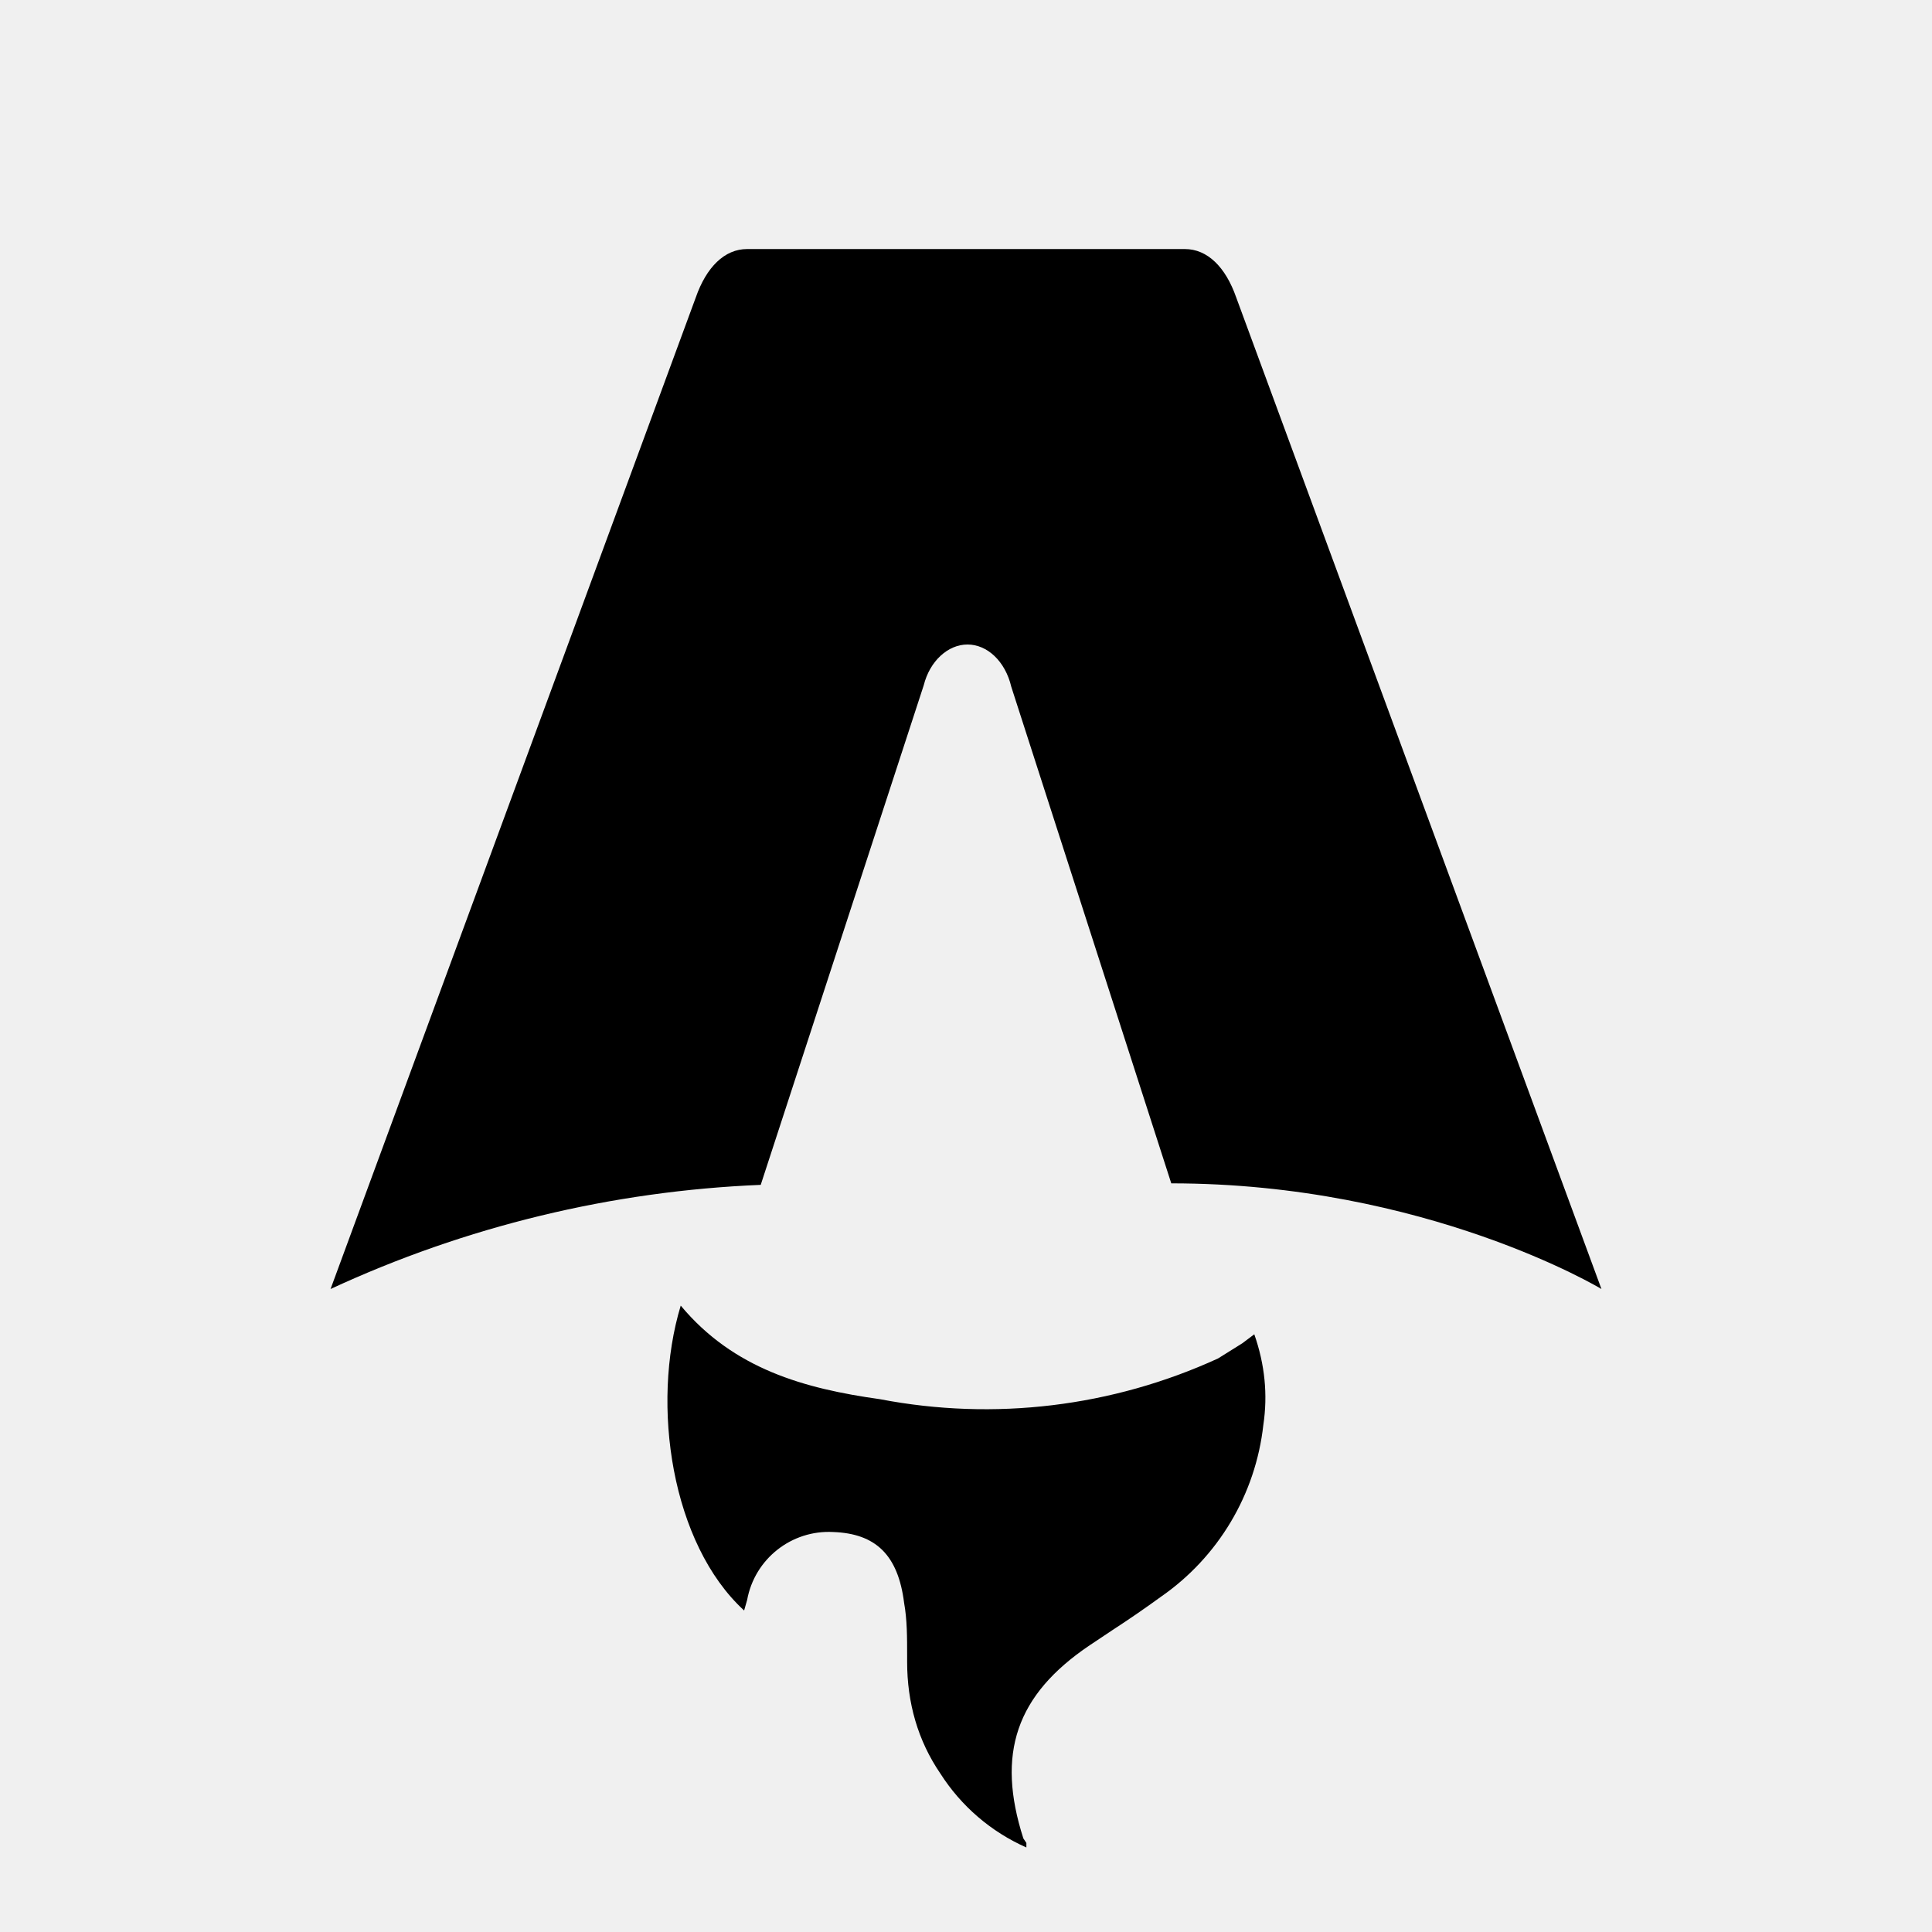
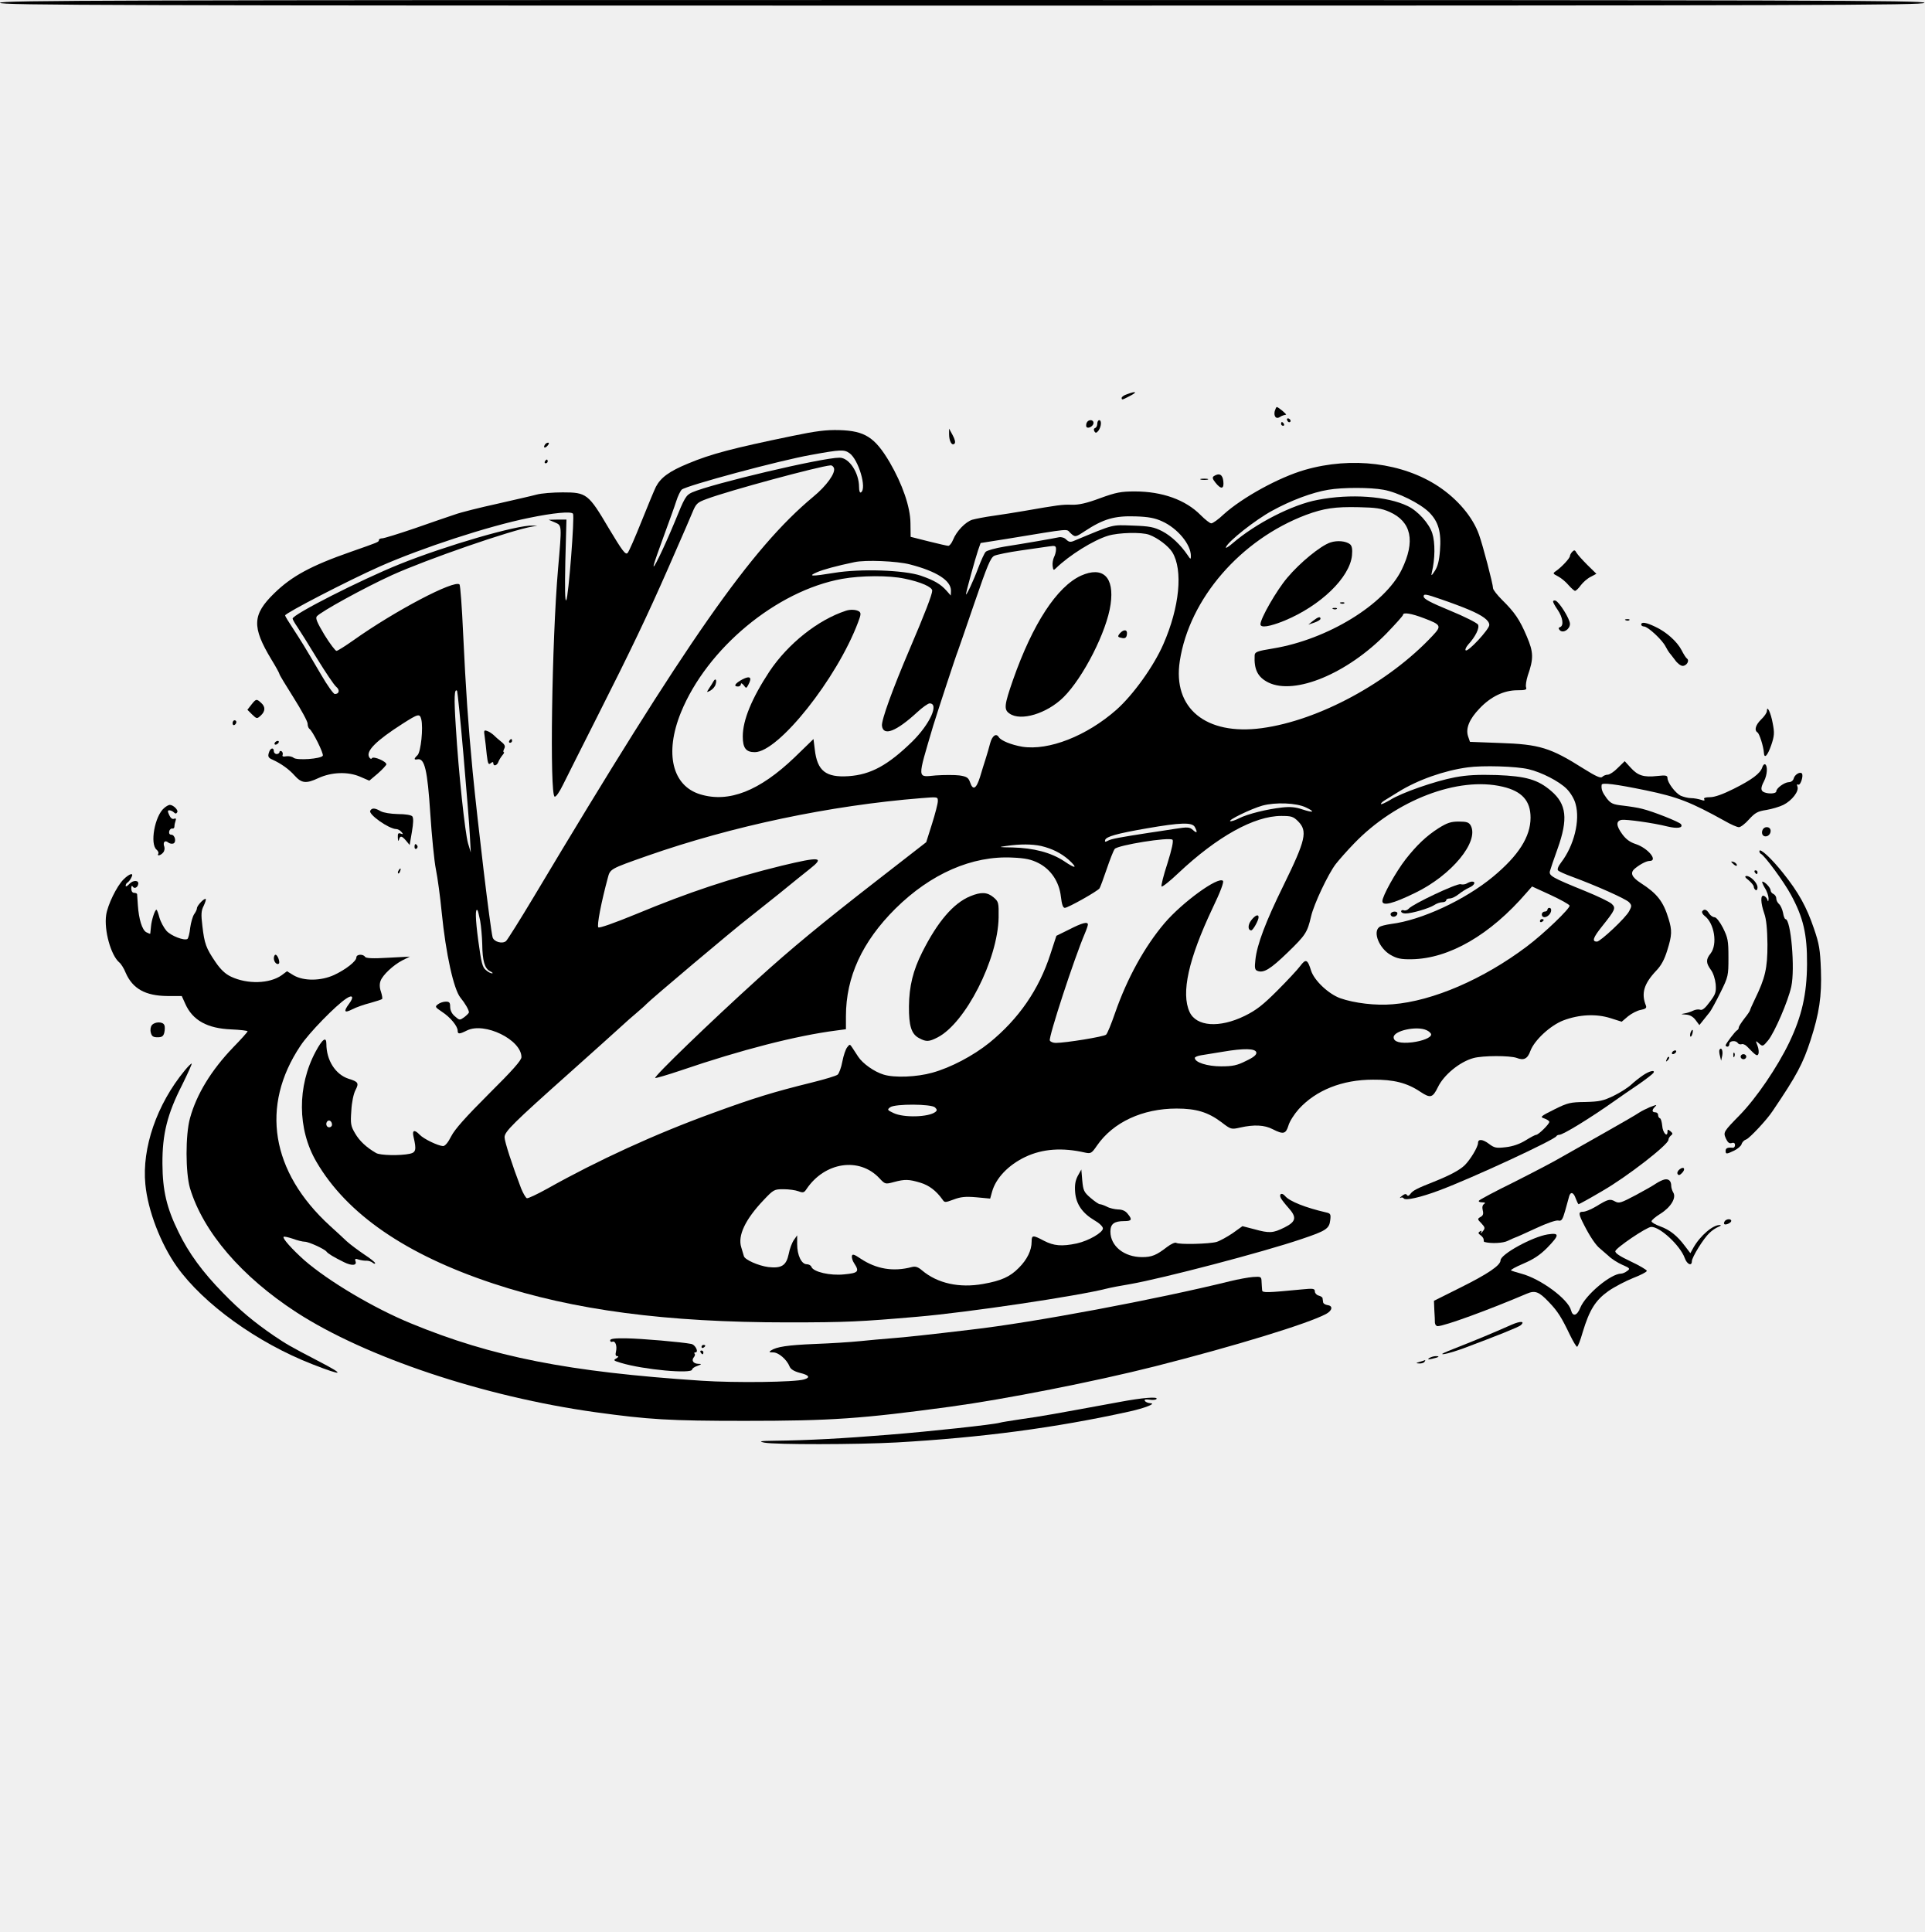
- <svg xmlns="http://www.w3.org/2000/svg" fill="none" viewBox="0 0 128 128">
-   <path d="M50.4 78.5a75.1 75.1 0 0 0-28.5 6.9l24.2-65.7c.7-2 1.9-3.2 3.4-3.2h29c1.5 0 2.7 1.2 3.4 3.2l24.2 65.7s-11.6-7-28.5-7L67 45.5c-.4-1.7-1.6-2.8-2.9-2.8-1.3 0-2.5 1.1-2.9 2.7L50.4 78.5Zm-1.1 28.2Zm-4.2-20.2c-2 6.6-.6 15.8 4.2 20.2a17.5 17.5 0 0 1 .2-.7 5.5 5.5 0 0 1 5.7-4.5c2.8.1 4.3 1.5 4.7 4.7.2 1.1.2 2.3.2 3.5v.4c0 2.7.7 5.2 2.2 7.4a13 13 0 0 0 5.7 4.9v-.3l-.2-.3c-1.8-5.6-.5-9.5 4.4-12.8l1.5-1a73 73 0 0 0 3.2-2.2 16 16 0 0 0 6.8-11.4c.3-2 .1-4-.6-6l-.8.6-1.6 1a37 37 0 0 1-22.4 2.7c-5-.7-9.7-2-13.2-6.2Z" />
-   <style>
-         path { fill: #000; }
-         @media (prefers-color-scheme: dark) {
-             path { fill: #FFF; }
-         }
-     </style>
+ <svg xmlns="http://www.w3.org/2000/svg" version="1.0" width="1026pt" height="1030pt" viewBox="0 0 1026 1030" preserveAspectRatio="xMidYMid meet">
+   <g transform="translate(0,1030) scale(0.1,-0.1)" fill="#000000" stroke="none">
+     <path d="M0 10285 c0 -13 577 -15 5130 -15 4553 0 5130 2 5130 15 0 13 -577 15 -5130 15 -4553 0 -5130 -2 -5130 -15z" />
+     <path d="M6008 8198 c-16 -5 -28 -14 -28 -19 0 -12 2 -12 38 7 49 24 42 32 -10 12z" />
+     <path d="M6796 8108 c-6 -27 7 -44 26 -32 7 5 16 9 21 10 4 1 10 2 13 3 7 1 -41 41 -49 41 -3 0 -7 -10 -11 -22z" />
+     <path d="M6862 8061 c2 -7 7 -12 11 -12 12 1 9 15 -3 20 -7 2 -11 -2 -8 -8z" />
+     <path d="M5793 8045 c-3 -9 -3 -18 0 -22 10 -10 37 6 37 22 0 20 -29 20 -37 0z" />
+     <path d="M5850 8041 c0 -11 -5 -21 -12 -23 -7 -3 -8 -9 -3 -18 6 -10 11 -9 22 5 15 22 17 55 3 55 -5 0 -10 -9 -10 -19z" />
+     <path d="M6830 8040 c0 -5 5 -10 11 -10 5 0 7 5 4 10 -3 6 -8 10 -11 10 -2 0 -4 -4 -4 -10z" />
+     <path d="M4225 7976 c-320 -66 -434 -96 -556 -147 -102 -42 -146 -75 -172 -124 -8 -16 -43 -100 -77 -185 -34 -85 -67 -161 -74 -168 -11 -12 -28 11 -100 131 -109 185 -119 192 -246 192 -52 0 -115 -5 -140 -12 -25 -7 -119 -28 -210 -49 -91 -20 -192 -45 -225 -57 -33 -11 -130 -44 -215 -74 -85 -29 -163 -53 -172 -53 -10 0 -18 -4 -18 -9 0 -11 -2 -11 -150 -63 -212 -74 -315 -130 -408 -221 -117 -114 -120 -179 -15 -353 24 -39 43 -74 43 -78 0 -4 34 -60 75 -125 41 -65 75 -127 75 -139 0 -11 4 -23 9 -27 17 -10 78 -133 72 -144 -11 -17 -138 -26 -156 -11 -8 7 -26 10 -39 8 -16 -3 -23 -1 -19 8 2 6 0 15 -6 19 -6 3 -11 1 -11 -4 0 -6 -7 -11 -15 -11 -8 0 -15 7 -15 15 0 20 -16 19 -24 -1 -10 -26 -7 -34 17 -44 46 -21 88 -51 118 -85 37 -41 61 -44 127 -13 70 32 156 35 220 8 l51 -22 45 38 c25 22 45 44 46 49 0 16 -69 45 -77 33 -3 -6 -10 -4 -15 6 -18 32 38 88 179 178 83 53 91 55 99 23 11 -45 -2 -173 -20 -191 -21 -20 -20 -26 1 -22 37 6 52 -58 67 -289 8 -120 21 -254 30 -298 9 -44 23 -147 31 -230 22 -221 64 -410 100 -454 24 -29 45 -65 45 -78 0 -4 -12 -16 -25 -26 -24 -17 -25 -17 -50 5 -16 13 -25 32 -25 50 0 23 -4 28 -23 28 -13 0 -32 -6 -42 -14 -17 -13 -16 -15 21 -40 45 -29 84 -77 84 -101 0 -19 9 -19 49 1 94 47 291 -49 291 -142 0 -17 -49 -72 -174 -196 -123 -123 -181 -188 -200 -225 -17 -34 -33 -53 -44 -53 -26 1 -104 38 -125 61 -28 29 -41 24 -32 -13 16 -68 12 -82 -20 -89 -51 -11 -159 -9 -180 4 -52 30 -89 65 -112 105 -23 39 -25 51 -20 120 2 44 12 91 22 110 20 38 15 45 -37 61 -70 23 -118 99 -118 186 0 41 -21 26 -57 -41 -99 -184 -98 -414 4 -588 162 -278 477 -495 943 -649 428 -142 923 -207 1568 -207 319 0 390 4 692 30 270 23 858 111 1010 150 19 5 76 16 125 24 172 30 711 171 913 240 131 44 149 55 154 101 4 32 1 36 -21 41 -109 25 -196 59 -220 88 -17 20 -34 11 -22 -12 5 -9 23 -32 40 -51 46 -51 41 -74 -21 -105 -61 -30 -79 -32 -162 -9 l-62 16 -53 -38 c-30 -20 -68 -41 -85 -46 -38 -11 -199 -15 -215 -5 -6 4 -28 -6 -49 -22 -57 -44 -81 -54 -133 -54 -96 0 -169 59 -169 136 0 41 20 56 74 56 40 0 44 8 18 39 -11 15 -29 23 -51 23 -19 1 -46 7 -60 15 -14 7 -31 13 -37 13 -6 0 -28 15 -50 34 -35 30 -39 39 -44 92 l-5 59 -19 -34 c-13 -25 -17 -48 -14 -87 5 -64 39 -112 103 -150 25 -14 45 -33 45 -43 0 -22 -76 -66 -139 -80 -80 -17 -123 -13 -175 14 -60 32 -66 31 -66 -5 0 -46 -24 -95 -68 -139 -47 -48 -94 -69 -190 -86 -128 -23 -244 3 -326 72 -22 19 -36 23 -55 18 -98 -26 -189 -11 -273 45 -34 23 -44 26 -46 14 -2 -8 3 -26 12 -39 29 -44 22 -52 -53 -59 -75 -8 -165 13 -175 40 -3 8 -14 14 -25 14 -28 0 -51 48 -51 107 l0 47 -17 -24 c-10 -14 -23 -47 -28 -75 -13 -62 -38 -78 -109 -70 -53 7 -125 39 -130 58 -2 7 -8 28 -14 47 -20 62 21 149 120 253 52 55 56 57 105 57 29 0 64 -5 80 -11 24 -9 30 -8 43 12 97 144 281 172 388 58 31 -33 32 -33 77 -21 59 16 81 15 141 -3 47 -14 85 -43 118 -89 12 -18 14 -18 60 -1 37 14 62 17 121 12 l74 -7 10 36 c20 73 87 143 177 186 93 44 198 51 320 23 29 -6 34 -4 62 37 86 125 243 198 425 198 104 0 167 -19 238 -72 52 -40 53 -40 102 -29 72 16 128 14 172 -9 57 -29 70 -26 84 19 6 22 31 61 55 88 92 101 232 157 396 157 110 1 182 -17 253 -65 53 -35 65 -32 93 25 31 65 116 135 189 155 50 14 195 14 231 1 38 -15 58 -5 73 37 21 57 106 136 176 163 85 32 175 36 251 12 l60 -19 34 29 c19 15 49 31 68 34 25 5 32 10 27 23 -26 65 -11 116 55 186 27 28 44 60 59 109 25 80 26 105 7 167 -28 93 -61 135 -148 191 -51 33 -59 56 -30 79 27 22 60 39 76 39 48 0 -7 68 -73 90 -31 10 -53 26 -73 54 -32 44 -33 69 -3 75 24 4 169 -16 244 -35 54 -13 86 -8 73 12 -8 12 -149 68 -207 82 -22 6 -68 13 -102 17 -54 6 -65 11 -87 39 -23 31 -30 48 -27 72 1 13 73 4 238 -30 168 -35 237 -62 419 -163 31 -18 65 -33 75 -33 9 0 34 19 54 42 32 35 46 43 93 50 29 5 70 17 90 27 46 23 84 73 75 97 -4 11 -3 15 4 11 12 -7 30 50 19 60 -10 10 -38 -7 -43 -27 -3 -12 -14 -20 -27 -20 -23 -1 -66 -32 -66 -49 0 -12 -39 -15 -64 -5 -20 8 -20 24 -1 60 17 33 20 80 6 89 -5 3 -13 -5 -16 -17 -11 -32 -55 -65 -153 -114 -56 -28 -100 -44 -125 -44 -25 0 -36 -4 -31 -11 4 -8 -1 -9 -17 -3 -13 4 -37 9 -54 9 -16 0 -41 7 -55 13 -29 15 -70 70 -70 94 0 14 -9 16 -54 11 -73 -8 -104 2 -142 44 l-32 35 -37 -36 c-19 -20 -44 -36 -53 -36 -10 0 -23 -5 -30 -12 -8 -8 -32 2 -99 44 -177 112 -235 130 -447 137 l-159 6 -10 29 c-14 42 6 92 62 150 59 62 129 96 200 96 45 0 52 3 47 16 -3 9 1 36 9 62 32 91 31 125 -5 209 -38 90 -65 129 -132 195 -26 26 -48 54 -48 62 0 21 -54 228 -75 286 -33 93 -113 188 -215 256 -191 127 -463 161 -713 89 -139 -40 -333 -147 -433 -237 -28 -27 -58 -48 -66 -48 -8 0 -33 20 -57 44 -80 81 -204 126 -351 126 -73 0 -100 -5 -185 -36 -72 -27 -114 -36 -151 -35 -50 2 -76 -2 -254 -33 -47 -8 -121 -20 -165 -26 -44 -6 -94 -16 -112 -21 -36 -12 -83 -60 -102 -107 -7 -18 -19 -32 -25 -32 -6 0 -54 11 -106 24 l-95 24 -1 74 c-1 86 -43 207 -111 324 -79 133 -132 167 -268 171 -70 2 -125 -5 -250 -31z m304 -92 c48 -34 94 -189 61 -209 -6 -4 -10 8 -10 28 0 77 -53 157 -104 157 -94 0 -681 -139 -786 -185 -33 -15 -40 -27 -93 -158 -59 -142 -123 -274 -111 -227 3 14 28 84 54 155 26 72 56 153 65 182 9 29 23 57 30 63 27 22 524 156 690 185 159 29 175 29 204 9z m-83 -79 c10 -26 -39 -95 -111 -154 -330 -275 -670 -761 -1486 -2127 -76 -127 -144 -235 -151 -241 -20 -17 -66 -4 -72 21 -13 54 -78 596 -106 881 -25 266 -36 427 -51 740 -6 138 -15 254 -19 259 -26 27 -344 -140 -565 -297 -44 -31 -85 -57 -91 -57 -6 0 -35 38 -64 85 -40 67 -49 89 -41 99 21 25 256 154 401 220 183 83 638 241 750 259 l25 4 -25 1 c-82 4 -464 -107 -710 -206 -208 -84 -570 -268 -570 -290 0 -4 11 -24 25 -44 14 -21 62 -97 106 -170 45 -73 90 -140 101 -149 21 -17 17 -39 -7 -39 -7 0 -40 46 -73 103 -95 162 -105 177 -149 245 -24 36 -43 67 -43 71 0 12 336 186 505 261 224 99 578 215 795 259 131 27 226 36 235 22 9 -16 -24 -442 -36 -461 -7 -10 -8 61 -5 208 l6 222 -48 0 -47 -1 33 -14 c38 -17 38 -9 17 -250 -33 -382 -45 -1203 -18 -1212 7 -3 26 25 45 64 19 37 99 199 180 358 185 366 267 538 380 795 108 247 102 233 129 297 20 48 25 54 77 73 117 44 598 174 660 179 7 1 15 -6 18 -14z m2930 -116 c77 -14 194 -72 243 -120 50 -50 66 -106 58 -205 -4 -53 -12 -84 -27 -107 -19 -29 -21 -29 -16 -7 17 69 18 158 2 207 -17 53 -78 120 -131 145 -109 53 -306 67 -480 33 -135 -25 -331 -126 -453 -231 -23 -20 -40 -30 -36 -21 12 31 156 145 246 194 100 55 214 98 300 112 76 13 224 13 294 0z m32 -118 c117 -52 139 -156 65 -308 -91 -186 -395 -372 -685 -420 -87 -14 -98 -19 -99 -37 -4 -76 17 -117 74 -145 141 -68 420 48 629 262 48 50 88 94 88 99 0 15 44 8 112 -18 92 -35 95 -41 45 -94 -233 -249 -606 -451 -910 -492 -298 -40 -476 106 -437 358 51 332 324 647 673 779 95 35 154 44 282 41 90 -2 120 -6 163 -25z m-1213 -50 c83 -37 155 -124 154 -186 0 -18 -2 -18 -17 5 -38 56 -88 103 -136 128 -43 22 -67 27 -157 30 -115 4 -96 9 -310 -80 -22 -10 -30 -8 -44 5 -9 10 -26 15 -38 13 -32 -7 -188 -34 -291 -50 -49 -8 -95 -21 -101 -28 -7 -7 -24 -45 -39 -84 -25 -68 -66 -155 -66 -142 0 11 50 192 64 233 l14 40 139 22 c353 58 316 54 339 32 26 -24 27 -24 77 9 99 65 158 83 272 79 67 -2 103 -9 140 -26z m-68 -72 c46 -17 102 -60 123 -93 58 -95 39 -293 -48 -491 -51 -117 -161 -270 -250 -349 -159 -140 -361 -219 -502 -197 -58 10 -113 32 -125 51 -14 23 -35 8 -46 -32 -6 -24 -17 -61 -24 -83 -7 -22 -21 -66 -30 -97 -20 -64 -38 -74 -53 -29 -9 25 -17 31 -57 37 -25 3 -82 3 -126 0 -101 -9 -100 -28 -14 264 17 56 123 380 132 400 3 8 43 123 88 255 69 201 86 242 106 252 13 6 76 19 139 28 63 9 132 19 153 22 33 5 37 3 37 -16 0 -12 -5 -31 -11 -42 -5 -11 -9 -32 -7 -46 3 -24 5 -25 18 -12 71 69 199 149 278 173 56 17 179 20 219 5z m-1276 -158 c143 -37 219 -86 219 -140 l-1 -26 -22 25 c-32 36 -66 56 -138 81 -89 30 -322 38 -461 15 -122 -20 -144 -19 -93 3 34 15 105 34 200 54 59 13 227 6 296 -12z m-28 -76 c88 -18 147 -45 147 -64 0 -20 -40 -124 -120 -311 -93 -218 -151 -379 -148 -409 7 -58 76 -31 188 72 28 26 58 47 66 47 52 0 2 -110 -92 -203 -130 -127 -222 -177 -340 -185 -121 -8 -167 28 -180 142 l-7 56 -101 -98 c-187 -179 -350 -243 -502 -197 -150 45 -192 219 -104 436 139 342 510 650 860 713 101 18 250 19 333 1z m3007 -165 c76 -32 110 -58 110 -82 0 -23 -115 -147 -126 -135 -4 4 2 17 13 30 39 42 62 89 53 107 -5 9 -72 43 -150 75 -104 43 -140 62 -140 75 0 15 10 14 93 -15 50 -17 117 -42 147 -55z m-5359 -776 c16 -187 32 -379 34 -429 l5 -90 -15 50 c-16 58 -50 372 -65 622 -10 153 -8 205 7 190 2 -3 18 -157 34 -343z m5679 -75 c68 -16 162 -64 202 -104 21 -21 41 -54 48 -81 25 -88 -8 -222 -77 -312 -16 -21 -22 -37 -16 -43 5 -5 38 -20 74 -33 130 -48 287 -118 304 -136 15 -16 15 -21 1 -47 -17 -35 -154 -163 -172 -163 -28 0 -21 21 27 81 71 89 75 98 52 120 -10 10 -74 41 -143 69 -175 71 -192 81 -187 105 3 11 21 65 41 120 57 159 48 238 -34 308 -71 61 -134 79 -290 85 -101 3 -158 0 -223 -12 -106 -20 -287 -83 -346 -121 -24 -14 -45 -24 -48 -22 -3 3 6 12 19 20 12 7 46 28 73 45 103 64 244 114 370 131 80 11 259 6 325 -10z m-139 -93 c103 -24 149 -75 149 -165 0 -102 -64 -202 -200 -315 -150 -124 -382 -232 -544 -252 -28 -4 -57 -11 -63 -17 -35 -27 1 -114 61 -148 33 -19 55 -24 112 -23 200 3 419 130 612 354 l30 34 98 -45 c54 -25 99 -50 102 -57 4 -14 -136 -149 -228 -218 -231 -174 -501 -291 -715 -308 -90 -8 -205 6 -279 32 -62 22 -139 94 -156 147 -19 61 -28 65 -58 25 -14 -19 -69 -78 -122 -131 -76 -76 -111 -104 -174 -135 -135 -66 -258 -57 -294 21 -46 101 -6 281 122 552 43 89 62 141 56 147 -25 25 -216 -114 -311 -225 -107 -126 -200 -295 -264 -479 -20 -58 -41 -110 -48 -116 -12 -11 -216 -44 -268 -44 -15 0 -29 6 -32 13 -7 18 129 435 187 571 9 21 16 42 16 47 0 17 -31 9 -99 -26 l-69 -34 -32 -98 c-61 -189 -169 -345 -325 -472 -87 -70 -207 -133 -305 -160 -82 -23 -201 -28 -259 -10 -50 15 -112 59 -136 96 -11 17 -25 39 -32 49 -12 18 -13 18 -26 1 -8 -9 -20 -44 -26 -76 -6 -33 -18 -64 -25 -70 -8 -7 -69 -25 -137 -42 -206 -51 -308 -82 -529 -163 -306 -111 -615 -253 -882 -403 -54 -30 -103 -53 -109 -51 -6 2 -20 26 -31 53 -47 123 -88 249 -88 272 0 30 42 72 355 351 121 108 240 215 265 238 25 23 63 57 85 75 22 19 45 39 50 45 22 24 463 396 545 459 21 17 94 75 162 129 67 55 142 115 166 134 80 63 55 66 -149 17 -273 -67 -495 -141 -777 -258 -119 -49 -197 -76 -202 -71 -9 9 16 136 50 262 13 50 11 49 210 119 454 159 975 269 1463 308 87 7 87 7 87 -16 0 -13 -14 -67 -31 -121 l-31 -98 -265 -206 c-291 -226 -458 -364 -633 -523 -255 -231 -554 -520 -547 -528 3 -2 65 16 139 41 319 109 615 185 826 212 l52 7 0 69 c0 210 87 398 264 574 188 186 409 283 624 272 70 -3 100 -10 138 -29 67 -34 111 -100 120 -179 5 -42 11 -60 21 -60 17 0 175 89 185 104 4 6 21 52 38 102 17 50 36 99 43 108 15 20 292 65 308 49 6 -6 -3 -50 -27 -126 -21 -64 -35 -120 -31 -123 3 -4 44 28 89 71 207 195 405 305 549 305 54 0 64 -3 90 -29 51 -52 41 -98 -78 -341 -95 -193 -142 -317 -150 -397 -5 -43 -3 -54 11 -59 33 -13 69 9 161 98 96 93 105 107 125 193 15 65 90 224 131 278 18 23 62 73 98 110 223 232 555 359 792 303z m-1048 -111 c51 -24 40 -30 -20 -10 -35 12 -64 15 -108 10 -81 -9 -182 -34 -228 -57 -21 -11 -43 -18 -48 -16 -15 5 111 66 171 83 70 19 182 15 233 -10z m-593 -104 c16 -30 12 -36 -10 -16 -18 16 -27 17 -97 6 -43 -7 -105 -16 -138 -21 -155 -24 -200 -32 -218 -42 -15 -8 -18 -7 -15 4 6 18 61 34 223 62 179 31 241 33 255 7z m-820 -101 c59 -14 107 -38 148 -74 50 -46 38 -50 -25 -7 -70 46 -161 70 -275 73 -75 1 -78 2 -33 8 77 11 136 10 185 0z m-2990 -399 c5 -29 10 -85 11 -124 1 -90 13 -131 42 -145 12 -6 17 -11 11 -11 -7 -1 -22 7 -33 17 -19 14 -25 39 -41 156 -16 119 -17 177 -4 163 2 -2 8 -27 14 -56z m5045 -583 c14 -6 25 -17 25 -23 0 -17 -46 -35 -101 -42 -63 -7 -99 2 -99 27 0 35 123 62 175 38z m-907 -119 c2 -12 -14 -26 -55 -45 -47 -24 -71 -29 -133 -29 -73 0 -140 21 -140 45 0 5 15 11 33 14 17 3 70 11 117 19 111 19 174 18 178 -4z m-1713 -293 c11 -11 12 -16 2 -24 -35 -28 -169 -32 -223 -6 -34 16 -35 18 -18 31 26 19 220 18 239 -1z m-3215 -92 c0 -8 -7 -14 -15 -14 -15 0 -21 21 -9 33 10 9 24 -2 24 -19z" />
+     <path d="M2584 6373 c3 -21 8 -64 11 -96 6 -49 9 -56 21 -46 10 8 14 8 14 0 0 -18 20 -13 27 7 3 9 13 25 21 35 8 9 12 17 8 17 -4 0 -3 8 2 18 7 13 4 22 -15 37 -14 11 -32 27 -41 36 -10 9 -25 19 -35 22 -17 6 -18 3 -13 -30z" />
+     <path d="M2715 6350 c-3 -5 -1 -10 4 -10 6 0 11 5 11 10 0 6 -2 10 -4 10 -3 0 -8 -4 -11 -10z" />
+     <path d="M7093 7408 c-52 -17 -163 -108 -230 -188 -57 -67 -143 -217 -143 -248 0 -21 49 -13 128 19 193 80 348 230 360 348 3 33 0 50 -10 59 -22 18 -69 22 -105 10z" />
+     <path d="M7148 7083 c7 -3 16 -2 19 1 4 3 -2 6 -13 5 -11 0 -14 -3 -6 -6z" />
+     <path d="M7108 7053 c7 -3 16 -2 19 1 4 3 -2 6 -13 5 -11 0 -14 -3 -6 -6z" />
+     <path d="M7000 6990 l-25 -20 33 11 c17 6 32 15 32 20 0 14 -13 10 -40 -11z" />
+     <path d="M5763 7231 c-128 -59 -257 -256 -362 -555 -47 -135 -50 -159 -19 -180 60 -43 200 0 288 87 105 104 231 351 251 495 21 146 -41 205 -158 153z" />
+     <path d="M5971 6924 c-15 -18 -13 -21 14 -26 14 -2 21 3 23 20 4 26 -16 29 -37 6z" />
+     <path d="M4510 7044 c-150 -49 -309 -176 -408 -324 -94 -143 -142 -259 -142 -346 0 -62 17 -84 64 -84 126 0 438 392 551 693 16 42 16 50 4 58 -15 9 -45 11 -69 3z" />
+     <path d="M3958 6678 c-39 -21 -50 -38 -23 -38 8 0 15 6 15 13 1 7 6 4 15 -6 13 -18 14 -18 25 3 21 39 9 49 -32 28z" />
+     <path d="M3804 6668 c-4 -7 -14 -24 -23 -37 -15 -23 -15 -24 6 -13 12 7 25 21 28 33 8 24 0 36 -11 17z" />
+     <path d="M7670 5885 c-66 -42 -117 -91 -176 -166 -52 -67 -124 -196 -124 -223 0 -28 56 -14 175 44 194 94 342 273 296 359 -10 17 -21 21 -64 21 -42 0 -62 -7 -107 -35z" />
+     <path d="M7820 5590 c-8 -5 -23 -7 -33 -4 -19 6 -256 -106 -276 -130 -7 -8 -19 -12 -27 -9 -8 3 -14 0 -14 -6 0 -6 10 -11 23 -11 34 0 125 27 152 44 13 9 33 16 45 16 11 0 20 5 20 10 0 6 9 10 19 10 11 0 32 10 48 23 15 12 40 28 56 35 28 12 37 32 15 32 -7 0 -20 -5 -28 -10z" />
+     <path d="M5173 5522 c-90 -37 -174 -135 -256 -298 -49 -97 -70 -182 -71 -289 -1 -104 13 -149 55 -170 37 -20 52 -19 97 4 149 76 322 416 326 639 1 80 0 85 -27 108 -33 28 -66 30 -124 6z" />
+     <path d="M8250 5450 c0 -5 -7 -10 -15 -10 -8 0 -15 -7 -15 -15 0 -18 21 -20 38 -3 15 15 16 38 2 38 -5 0 -10 -4 -10 -10z" />
+     <path d="M7415 5431 c-3 -5 -1 -12 5 -16 12 -7 30 2 30 16 0 12 -27 12 -35 0z" />
+     <path d="M6671 5394 c-19 -24 -19 -54 0 -54 9 0 39 53 39 70 0 18 -18 11 -39 -16z" />
+     <path d="M8210 5389 c0 -5 5 -7 10 -4 6 3 10 8 10 11 0 2 -4 4 -10 4 -5 0 -10 -5 -10 -11z" />
+     <path d="M5060 7985 c0 -37 15 -64 29 -50 6 6 2 23 -10 45 l-19 35 0 -30z" />
+     <path d="M2905 7929 c-11 -17 1 -21 15 -4 8 9 8 15 2 15 -6 0 -14 -5 -17 -11z" />
+     <path d="M2905 7840 c-3 -5 -1 -10 4 -10 6 0 11 5 11 10 0 6 -2 10 -4 10 -3 0 -8 -4 -11 -10z" />
+     <path d="M6472 7762 c-10 -7 -8 -15 8 -35 30 -38 47 -35 42 8 -4 35 -21 45 -50 27z" />
+     <path d="M6403 7743 c9 -2 25 -2 35 0 9 3 1 5 -18 5 -19 0 -27 -2 -17 -5z" />
+     <path d="M8383 7359 c-7 -7 -13 -18 -13 -23 0 -12 -44 -59 -74 -80 -19 -13 -18 -14 11 -29 17 -9 42 -30 56 -47 14 -16 30 -30 34 -30 5 0 19 13 31 30 12 16 36 37 53 45 l30 16 -48 47 c-26 26 -52 55 -58 65 -8 15 -12 16 -22 6z" />
+     <path d="M8280 7093 c0 -5 11 -25 25 -45 27 -40 33 -83 13 -91 -10 -3 -10 -8 -2 -17 18 -18 54 5 54 34 0 26 -57 117 -77 124 -7 2 -13 0 -13 -5z" />
+     <path d="M8668 6993 c7 -3 16 -2 19 1 4 3 -2 6 -13 5 -11 0 -14 -3 -6 -6z" />
+     <path d="M8750 6970 c0 -5 7 -10 15 -10 20 0 97 -71 115 -107 8 -15 17 -30 20 -33 3 -3 16 -20 29 -37 12 -18 31 -33 42 -33 21 0 38 28 23 39 -5 3 -18 23 -29 45 -24 46 -82 98 -141 125 -48 23 -74 27 -74 11z" />
+     <path d="M1340 6543 l-21 -27 25 -25 c25 -24 26 -24 46 -6 25 23 26 47 2 68 -24 22 -27 22 -52 -10z" />
+     <path d="M9420 6509 c0 -8 -13 -28 -30 -44 -30 -29 -39 -58 -20 -70 10 -6 32 -75 34 -108 2 -34 19 -17 39 40 17 50 18 66 8 117 -10 56 -31 100 -31 65z" />
+     <path d="M1240 6444 c0 -8 5 -12 10 -9 6 3 10 10 10 16 0 5 -4 9 -10 9 -5 0 -10 -7 -10 -16z" />
+     <path d="M1465 6340 c-3 -5 -2 -10 4 -10 5 0 13 5 16 10 3 6 2 10 -4 10 -5 0 -13 -4 -16 -10z" />
+     <path d="M875 5992 c-50 -42 -77 -192 -40 -222 8 -7 12 -16 9 -21 -9 -15 13 -10 26 6 7 8 9 22 6 31 -9 23 3 37 20 23 7 -6 20 -9 28 -6 18 7 9 47 -11 47 -9 0 -13 7 -11 18 2 9 10 16 16 15 7 -2 12 3 12 11 0 8 3 22 6 30 4 11 2 15 -8 11 -9 -4 -19 4 -26 20 -9 20 -9 25 1 25 7 0 18 -5 24 -11 8 -8 13 -8 18 1 7 11 -21 39 -40 39 -5 0 -19 -7 -30 -17z" />
+     <path d="M1974 5978 c-12 -19 100 -98 139 -98 8 0 20 -7 27 -15 11 -13 10 -14 -4 -9 -13 5 -16 0 -15 -22 1 -17 3 -22 6 -11 6 23 15 22 38 -5 l19 -23 12 70 c8 47 9 74 2 83 -7 7 -36 12 -77 12 -38 1 -76 7 -91 15 -31 18 -47 19 -56 3z" />
+     <path d="M9396 5873 c-4 -9 -2 -21 3 -26 15 -15 41 0 41 23 0 25 -35 28 -44 3z" />
+     <path d="M2210 5784 c0 -8 5 -12 10 -9 6 4 8 11 5 16 -9 14 -15 11 -15 -7z" />
+     <path d="M9380 5762 c0 -6 4 -12 8 -14 19 -8 123 -149 160 -218 66 -121 87 -210 86 -370 -1 -161 -28 -278 -95 -418 -63 -131 -175 -296 -264 -387 -87 -89 -88 -91 -74 -124 10 -22 19 -29 31 -25 12 4 18 0 18 -11 0 -9 -6 -15 -12 -14 -27 3 -38 -2 -38 -16 0 -19 4 -19 46 1 18 9 36 24 39 34 3 11 14 22 24 25 17 5 110 104 141 151 130 192 162 253 203 379 46 142 60 234 55 374 -4 108 -9 139 -37 220 -39 115 -81 192 -165 297 -61 77 -126 137 -126 116z" />
+     <path d="M9230 5706 c0 -2 7 -9 15 -16 9 -7 15 -8 15 -2 0 5 -7 12 -15 16 -8 3 -15 4 -15 2z" />
+     <path d="M2125 5659 c-4 -6 -5 -12 -2 -15 2 -3 7 2 10 11 7 17 1 20 -8 4z" />
+     <path d="M9355 5650 c3 -5 8 -10 11 -10 2 0 4 5 4 10 0 6 -5 10 -11 10 -5 0 -7 -4 -4 -10z" />
+     <path d="M658 5611 c-36 -36 -84 -135 -92 -189 -12 -81 25 -215 70 -253 9 -7 25 -32 34 -55 37 -85 105 -123 222 -124 l77 0 19 -42 c39 -88 118 -131 245 -136 48 -2 87 -7 87 -10 0 -4 -35 -43 -78 -87 -116 -121 -194 -249 -229 -376 -25 -90 -24 -292 0 -374 71 -234 275 -471 567 -661 370 -240 999 -450 1595 -533 283 -39 393 -46 795 -46 461 0 622 11 1100 76 286 39 765 133 1089 215 425 108 814 227 911 279 33 18 38 43 8 47 -13 2 -24 9 -24 16 -1 6 -2 16 -3 21 0 5 -10 11 -21 14 -11 3 -20 13 -20 22 0 15 -8 17 -67 11 -187 -18 -213 -19 -214 -5 -1 8 -2 28 -3 44 -1 29 -2 30 -46 27 -25 -2 -79 -12 -120 -22 -393 -97 -1051 -221 -1385 -259 -218 -26 -355 -41 -425 -46 -41 -3 -115 -10 -165 -15 -49 -5 -157 -12 -240 -15 -146 -6 -205 -15 -235 -35 -12 -8 -9 -10 12 -10 29 0 73 -38 88 -76 6 -14 24 -25 54 -33 50 -12 58 -25 23 -35 -47 -15 -368 -19 -547 -7 -711 47 -1116 127 -1550 306 -197 81 -438 224 -567 336 -66 59 -118 117 -111 125 3 3 25 -2 49 -10 24 -9 53 -16 64 -16 21 0 106 -39 116 -53 7 -10 38 -29 93 -56 42 -21 71 -18 61 6 -4 12 0 14 17 8 13 -4 32 -7 43 -6 10 0 25 -5 32 -11 7 -6 13 -7 13 -2 -1 5 -27 26 -58 46 -31 21 -73 52 -93 70 -19 18 -60 56 -90 83 -315 288 -372 639 -157 960 44 67 188 215 245 252 33 22 41 8 15 -27 -32 -43 -27 -53 16 -31 21 11 64 26 96 34 32 9 60 18 63 21 3 2 0 20 -6 39 -8 22 -8 42 -2 58 12 32 68 84 116 109 l40 20 -116 -6 c-82 -5 -118 -3 -123 5 -10 16 -46 14 -46 -3 0 -21 -57 -65 -119 -94 -70 -32 -161 -33 -215 -2 l-36 22 -28 -21 c-65 -46 -183 -49 -270 -8 -30 14 -55 37 -83 78 -51 75 -59 98 -70 192 -8 64 -6 83 7 108 8 17 13 33 11 36 -7 7 -47 -35 -47 -49 0 -7 -7 -21 -15 -32 -7 -10 -17 -43 -21 -72 -3 -30 -10 -57 -15 -60 -17 -10 -86 16 -111 43 -14 16 -31 47 -38 71 -6 23 -13 42 -16 42 -8 0 -26 -54 -29 -90 -2 -19 -4 -36 -4 -38 -1 -1 -10 2 -21 8 -22 12 -40 69 -45 144 -2 28 -4 54 -4 59 -1 4 -8 7 -16 7 -9 0 -15 9 -15 23 0 14 3 18 8 10 8 -13 26 -5 29 14 4 21 -27 22 -47 1 -11 -12 -20 -17 -20 -10 0 6 4 14 10 17 5 3 15 15 20 26 16 29 -9 23 -42 -10z" />
+     <path d="M9323 5607 c15 -13 27 -28 27 -34 0 -7 5 -15 10 -18 6 -3 10 3 10 14 0 24 -37 61 -59 61 -11 -1 -8 -8 12 -23z" />
+     <path d="M9409 5566 c12 -18 20 -44 20 -57 -1 -16 -3 -18 -6 -7 -2 9 -11 19 -19 22 -19 7 -18 -36 2 -94 11 -31 16 -82 17 -165 0 -128 -12 -179 -67 -292 -14 -29 -26 -56 -26 -59 0 -3 -13 -23 -30 -44 -16 -21 -30 -42 -30 -48 0 -6 -4 -12 -8 -14 -10 -4 -62 -73 -62 -81 0 -4 5 -7 10 -7 6 0 10 7 10 15 0 17 35 20 45 4 4 -6 13 -8 20 -6 6 3 19 -2 28 -11 49 -51 56 -55 62 -40 3 8 1 27 -5 43 -11 28 -11 29 8 12 19 -17 21 -17 49 17 34 42 106 208 123 286 21 95 -2 360 -31 360 -4 0 -10 15 -13 34 -4 19 -13 39 -21 46 -8 7 -15 20 -15 30 0 10 -7 20 -15 24 -8 3 -15 12 -15 19 0 14 -31 47 -44 47 -4 0 2 -15 13 -34z" />
+     <path d="M9075 5441 c-3 -5 3 -16 12 -23 53 -39 71 -152 33 -201 -26 -32 -25 -51 1 -87 13 -17 23 -49 26 -77 3 -42 0 -53 -32 -95 -24 -33 -40 -46 -51 -41 -8 3 -25 1 -37 -5 -12 -6 -33 -13 -47 -15 -21 -4 -20 -4 7 -6 21 -1 38 -10 52 -28 l21 -28 20 25 c11 14 27 34 36 45 8 11 34 58 57 105 41 83 42 88 42 185 0 91 -3 105 -29 158 -17 33 -36 57 -45 57 -9 0 -22 9 -29 20 -13 22 -27 26 -37 11z" />
+     <path d="M1460 5191 c0 -20 17 -37 27 -28 7 8 -7 47 -18 47 -5 0 -9 -9 -9 -19z" />
+     <path d="M810 4835 c-7 -8 -10 -25 -6 -40 5 -20 13 -25 36 -25 23 0 31 5 36 25 3 14 4 32 0 40 -7 19 -50 19 -66 0z" />
+     <path d="M9013 4795 c-3 -9 -3 -18 -1 -21 3 -3 8 4 11 16 6 23 -1 27 -10 5z" />
+     <path d="M9167 4703 c-2 -5 -1 -19 3 -33 l6 -25 6 28 c5 26 -5 47 -15 30z" />
+     <path d="M8915 4690 c-3 -5 -2 -10 4 -10 5 0 13 5 16 10 3 6 2 10 -4 10 -5 0 -13 -4 -16 -10z" />
+     <path d="M9241 4674 c0 -11 3 -14 6 -6 3 7 2 16 -1 19 -3 4 -6 -2 -5 -13z" />
+     <path d="M9280 4667 c0 -8 7 -14 15 -14 8 0 15 6 15 14 0 7 -7 13 -15 13 -8 0 -15 -6 -15 -13z" />
+     <path d="M8886 4653 c-6 -14 -5 -15 5 -6 7 7 10 15 7 18 -3 3 -9 -2 -12 -12z" />
+     <path d="M984 4592 c-148 -180 -228 -412 -209 -606 13 -139 82 -318 168 -439 142 -199 429 -406 722 -520 169 -66 179 -59 30 18 -152 79 -168 89 -235 134 -105 72 -180 134 -271 228 -109 111 -184 214 -237 324 -64 130 -85 222 -86 364 -1 159 26 266 105 421 31 63 54 114 51 114 -4 0 -21 -17 -38 -38z" />
+     <path d="M8759 4567 c-19 -13 -47 -35 -63 -50 -16 -15 -58 -42 -93 -59 -56 -27 -75 -31 -151 -33 -80 -1 -94 -4 -166 -40 -74 -37 -77 -40 -52 -48 14 -5 26 -13 26 -18 0 -12 -58 -69 -70 -69 -5 0 -30 -13 -57 -30 -31 -19 -68 -32 -105 -36 -51 -6 -61 -4 -90 18 -33 25 -58 27 -58 5 0 -22 -42 -91 -72 -120 -26 -25 -78 -53 -163 -87 -89 -35 -112 -47 -124 -63 -9 -13 -16 -15 -20 -8 -5 8 -13 6 -27 -5 -10 -8 -14 -13 -7 -10 6 4 14 2 17 -3 8 -13 89 5 190 43 174 65 616 270 624 289 2 4 9 7 15 7 20 0 164 88 301 185 24 17 77 54 119 82 42 29 78 57 82 63 11 18 -21 11 -56 -13z" />
+     <path d="M8795 4397 c-16 -7 -41 -19 -55 -28 -14 -10 -92 -55 -175 -102 -82 -46 -188 -106 -235 -133 -47 -28 -165 -89 -262 -138 -98 -48 -180 -92 -183 -97 -4 -5 4 -9 17 -9 16 0 19 -3 10 -9 -8 -5 -11 -17 -7 -33 5 -19 2 -29 -12 -36 -17 -10 -17 -12 5 -34 20 -22 21 -26 6 -44 -8 -10 -12 -13 -8 -5 5 10 3 12 -6 6 -10 -6 -10 -11 3 -20 10 -7 17 -17 17 -24 0 -6 1 -11 3 -12 36 -10 101 -7 126 6 17 8 34 16 38 17 5 1 54 23 110 49 59 28 110 45 121 42 17 -4 23 4 37 54 9 32 18 66 21 76 8 26 24 20 35 -13 6 -16 13 -30 15 -30 3 0 60 31 129 72 130 75 350 246 350 271 0 7 6 17 13 23 11 8 11 12 -2 23 -14 11 -16 11 -16 -2 0 -34 -26 -5 -28 31 -2 20 -7 39 -12 40 -6 2 -10 10 -10 18 0 8 -7 14 -15 14 -18 0 -19 12 -3 28 14 14 12 14 -27 -1z" />
+     <path d="M8956 4067 c-11 -8 -16 -19 -12 -26 5 -8 11 -7 22 4 22 21 13 39 -10 22z" />
+     <path d="M8875 4012 c-11 -2 -31 -12 -45 -21 -14 -10 -63 -38 -110 -63 -78 -41 -88 -45 -110 -33 -27 15 -37 12 -101 -27 -25 -15 -56 -28 -68 -28 -27 0 -27 -10 5 -72 31 -61 63 -108 84 -124 8 -7 28 -24 45 -39 16 -16 49 -37 74 -48 42 -18 43 -21 26 -33 -10 -8 -25 -14 -32 -14 -55 0 -189 -112 -218 -182 -17 -43 -40 -49 -49 -14 -15 60 -163 169 -266 196 -25 7 -49 14 -54 17 -4 3 25 19 65 36 54 23 88 45 127 84 67 69 68 82 3 72 -82 -13 -251 -106 -251 -138 0 -27 -68 -73 -215 -146 l-140 -70 2 -50 c2 -27 3 -58 3 -67 1 -10 7 -18 15 -18 35 0 271 86 475 173 44 19 65 11 118 -45 47 -49 67 -81 112 -175 17 -35 34 -63 38 -63 4 0 18 35 30 78 36 119 68 170 137 219 33 23 93 54 133 70 39 15 72 32 72 38 -1 5 -39 28 -86 50 -57 27 -84 44 -82 55 4 18 166 128 191 129 46 2 155 -99 179 -166 12 -34 38 -45 38 -17 0 21 63 123 94 151 13 13 34 27 47 32 13 5 17 10 9 10 -37 2 -105 -56 -142 -121 l-16 -29 -29 38 c-41 55 -80 86 -132 105 -25 9 -46 21 -46 27 0 6 21 24 47 40 56 35 86 85 69 113 -6 10 -11 26 -11 35 0 27 -13 39 -35 35z" />
+     <path d="M9195 3789 c-4 -6 -5 -12 -2 -15 7 -7 37 7 37 17 0 13 -27 11 -35 -2z" />
+     <path d="M8060 3238 c-106 -47 -191 -82 -275 -115 -49 -19 -92 -37 -95 -40 -8 -9 49 6 105 26 185 69 302 116 313 126 24 22 -2 23 -48 3z" />
+     <path d="M3253 3154 c0 -7 6 -10 12 -7 16 6 26 -23 19 -53 -4 -16 -2 -24 7 -24 9 0 6 -5 -5 -12 -18 -10 -15 -12 25 -24 119 -36 379 -60 379 -35 0 5 12 14 28 19 24 9 24 11 5 11 -27 1 -38 18 -24 35 6 7 8 16 4 19 -3 4 -2 7 4 7 20 0 1 40 -21 45 -49 10 -268 29 -347 30 -62 1 -86 -2 -86 -11z" />
+     <path d="M3740 3119 c0 -5 5 -7 10 -4 6 3 10 8 10 11 0 2 -4 4 -10 4 -5 0 -10 -5 -10 -11z" />
+     <path d="M3735 3090 c3 -5 8 -10 11 -10 2 0 4 5 4 10 0 6 -5 10 -11 10 -5 0 -7 -4 -4 -10z" />
+     <path d="M7620 3060 c-11 -8 -7 -9 15 -4 37 8 45 14 19 14 -10 0 -26 -5 -34 -10z" />
+     <path d="M7570 3040 c-23 -7 -23 -8 -3 -9 12 -1 25 4 28 9 3 6 5 10 3 9 -2 -1 -14 -5 -28 -9z" />
+     <path d="M5965 2825 c-343 -63 -419 -77 -515 -90 -58 -9 -112 -17 -120 -20 -35 -10 -367 -46 -592 -64 -245 -20 -433 -30 -608 -32 -78 -1 -88 -3 -55 -10 57 -11 489 -11 706 1 455 26 847 78 1241 165 81 18 145 43 111 44 -12 1 -25 6 -29 12 -5 8 3 10 25 7 18 -3 34 -1 37 4 9 13 -74 7 -201 -17z" />
+   </g>
</svg>
